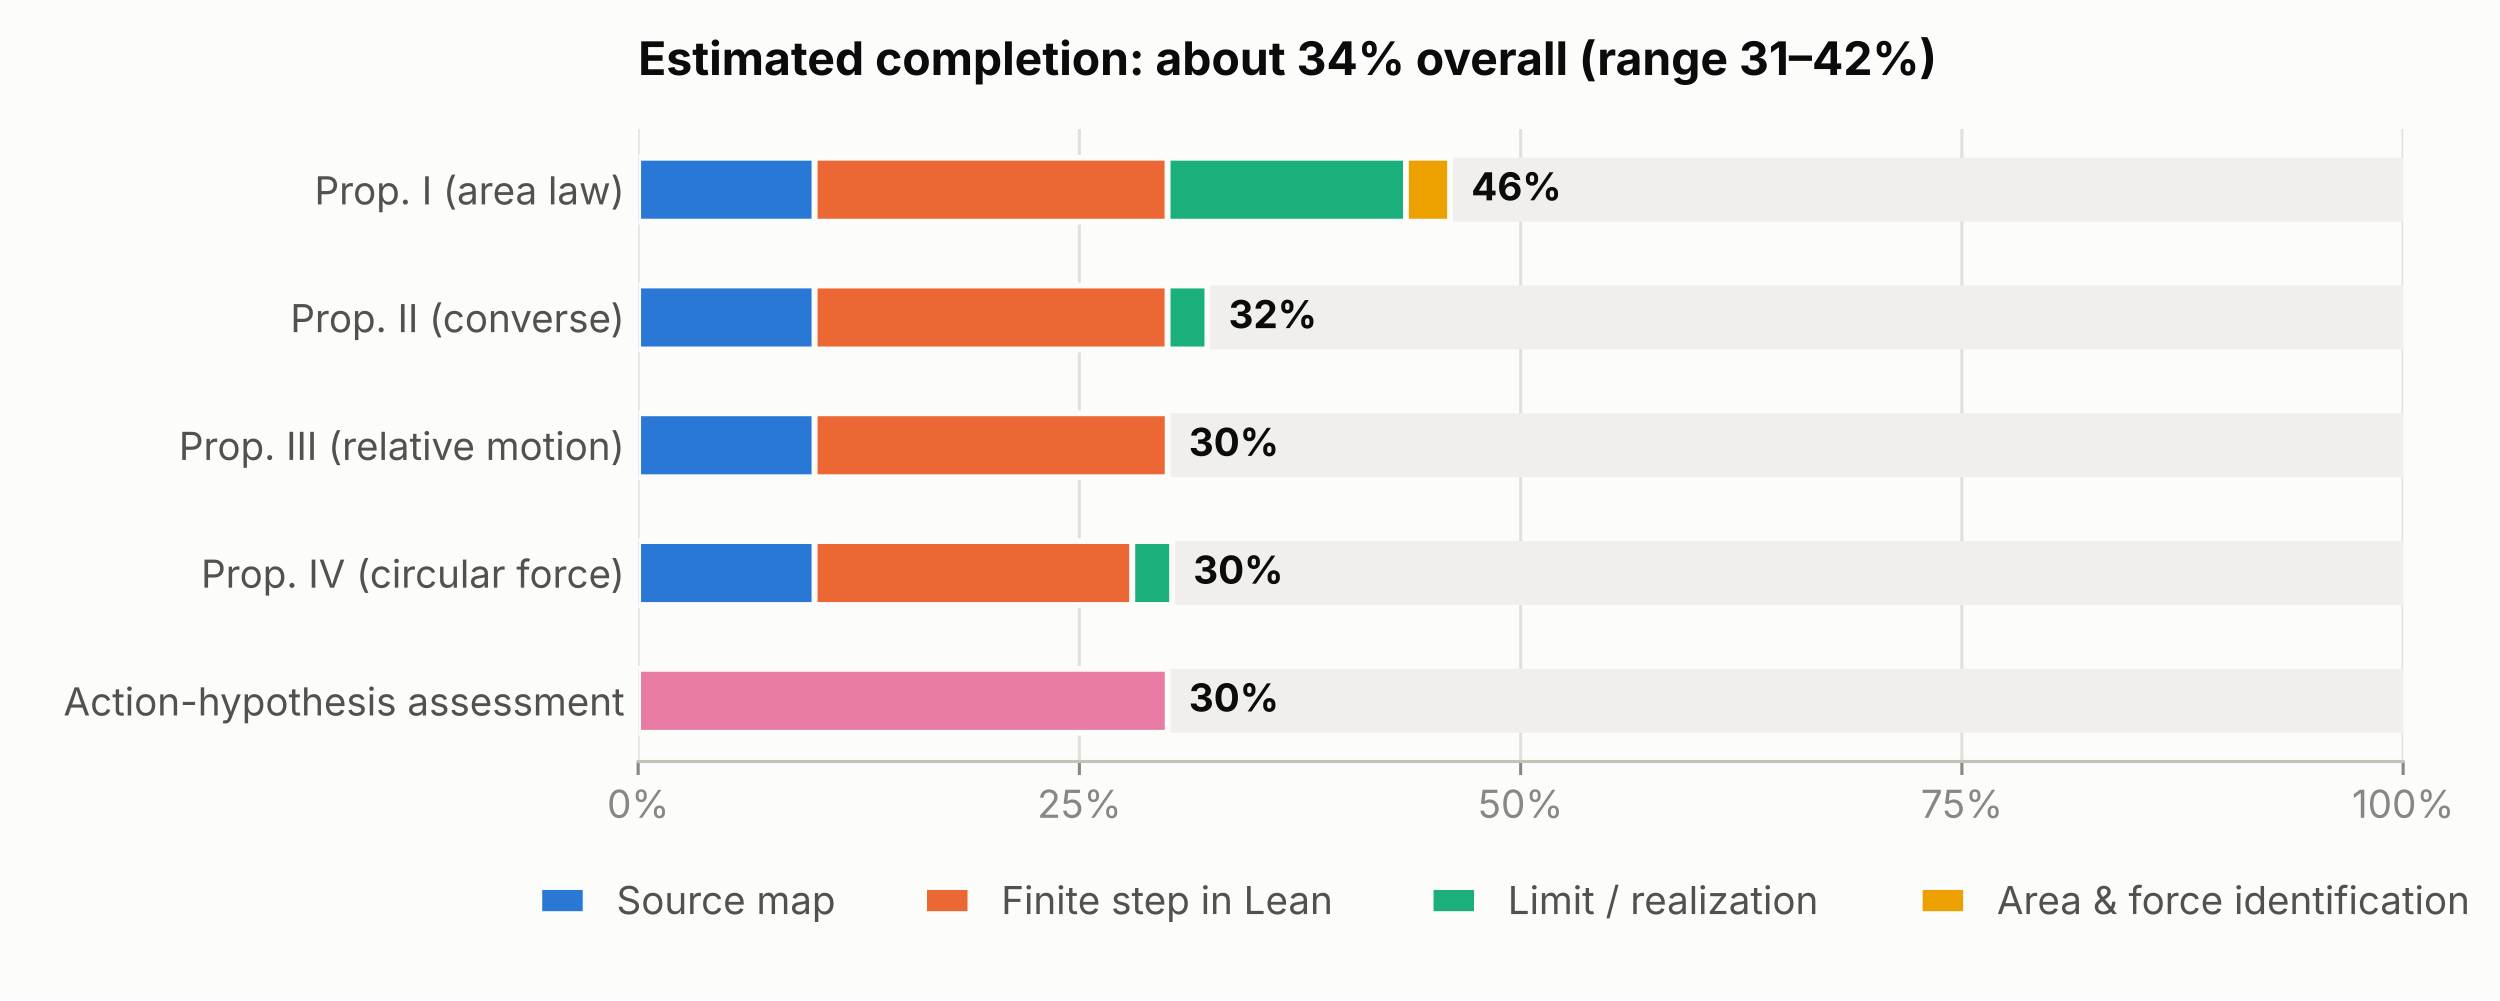
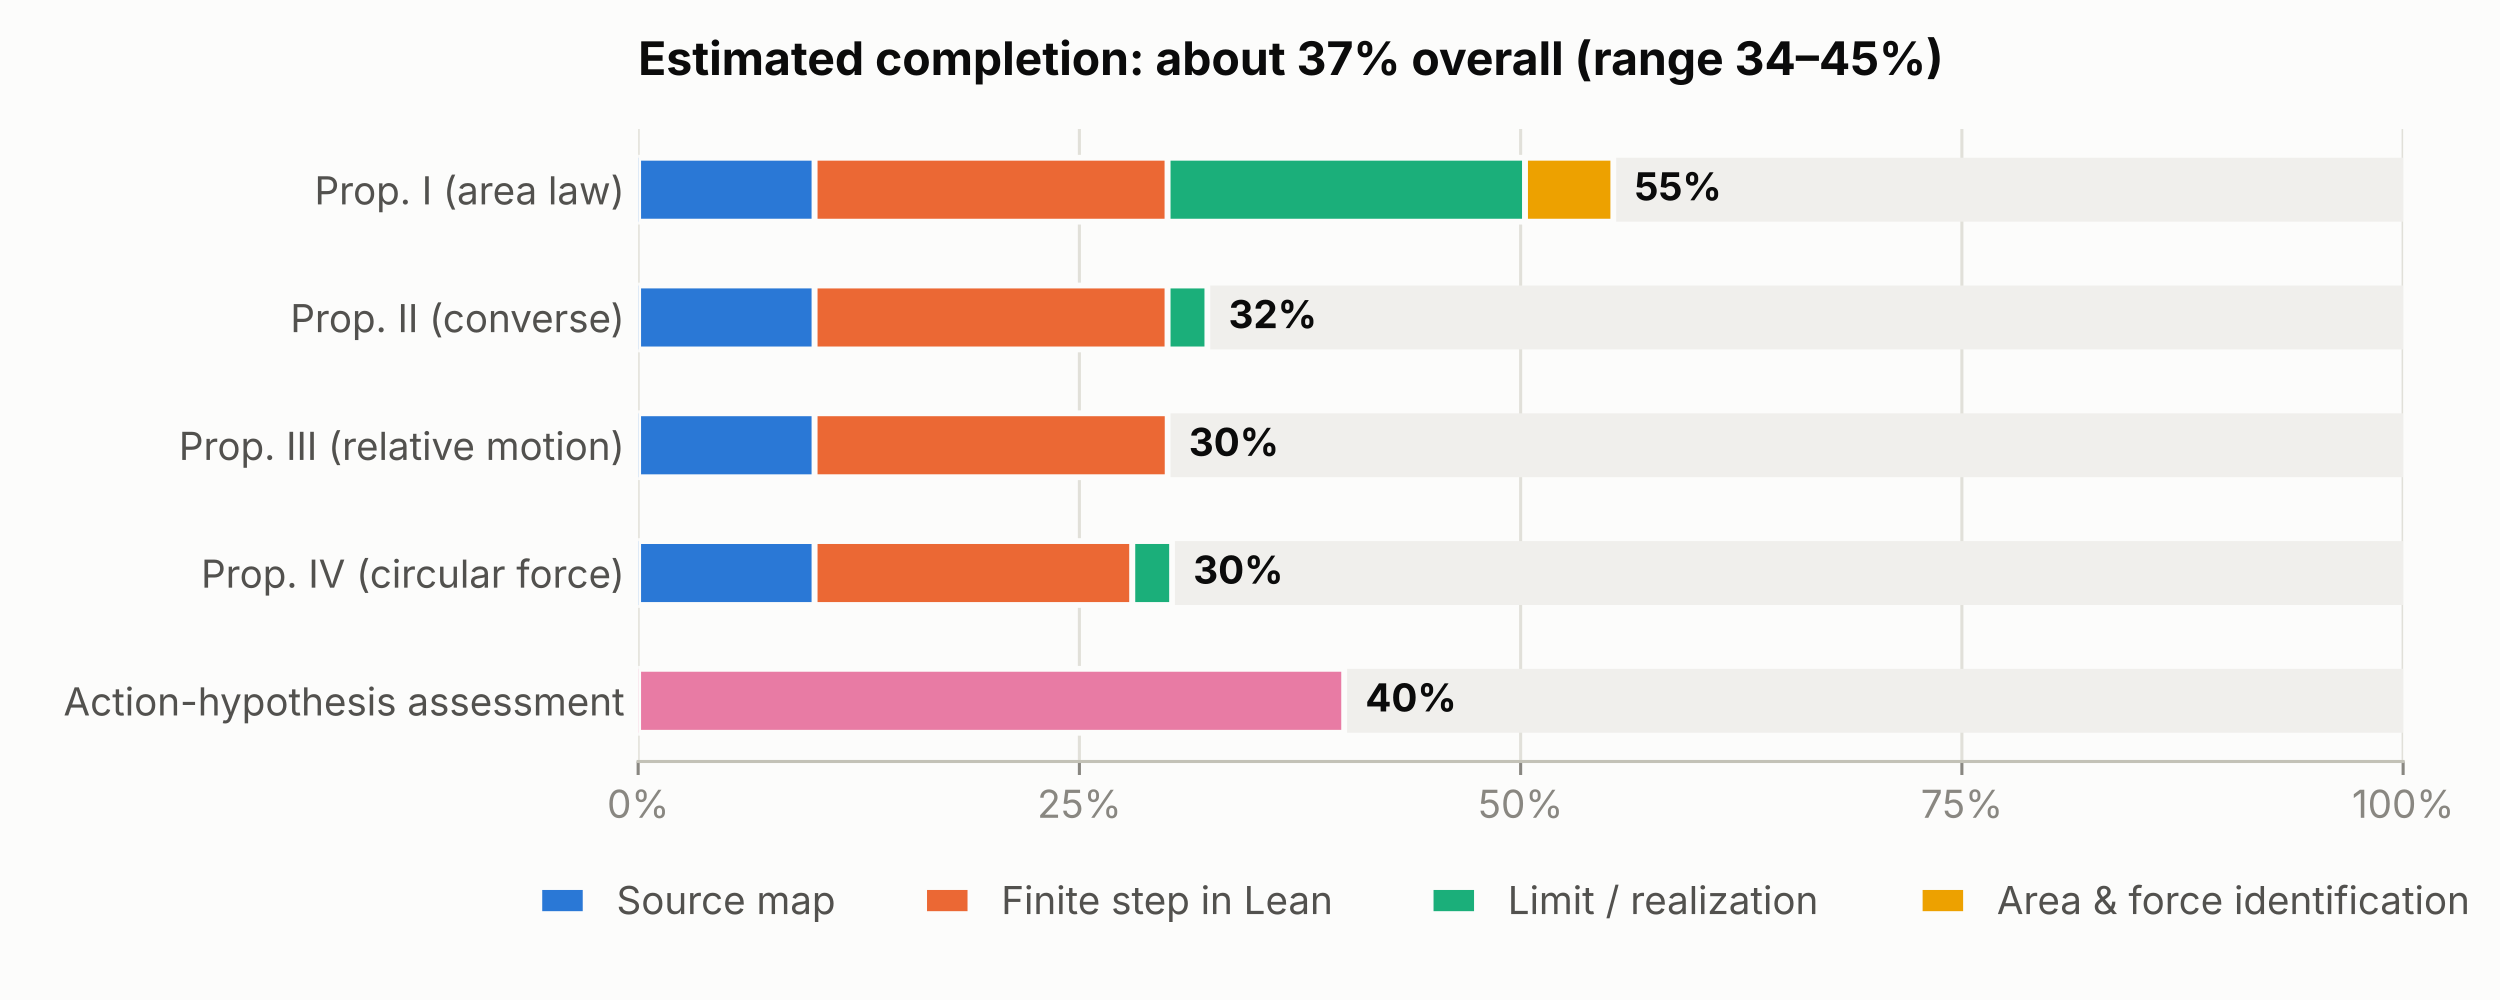
<svg xmlns="http://www.w3.org/2000/svg" xmlns:xlink="http://www.w3.org/1999/xlink" width="648pt" height="259.2pt" viewBox="0 0 648 259.2" version="1.1">
  <defs>
    <style type="text/css">*{stroke-linejoin: round; stroke-linecap: butt}</style>
  </defs>
  <g id="figure_1">
    <g id="patch_1">
      <path d="M 0 259.2 L 648 259.2 L 648 0 L 0 0 z " style="fill: #fcfcfb" />
    </g>
    <g id="axes_1">
      <g id="patch_2">
        <path d="M 165.41 197.378 L 622.89 197.378 L 622.89 33.44 L 165.41 33.44 z " style="fill: #fcfcfb" />
      </g>
      <g id="matplotlib.axis_1">
        <g id="xtick_1">
          <g id="line2d_1">
            <path d="M 165.41 197.378 L 165.41 33.44 " clip-path="url(#p6fa15ee021)" style="fill: none; stroke: #e1e0d9; stroke-width: 0.8; stroke-linecap: square" />
          </g>
          <g id="line2d_2">
            <defs>
              <path id="m02e6627c96" d="M 0 0 L 0 3.5 " style="stroke: #898781; stroke-width: 0.8" />
            </defs>
            <g>
              <use xlink:href="#m02e6627c96" x="165.41" y="197.378" style="fill: #898781; stroke: #898781; stroke-width: 0.8" />
            </g>
          </g>
          <g id="text_1">
            <text style="font-size: 10px; font-family: 'Inter', 'Helvetica Neue', 'Arial', 'DejaVu Sans', sans-serif; text-anchor: middle; fill: #898781" x="165.41" y="211.977" transform="rotate(-0 165.41 211.9767)">0%</text>
          </g>
        </g>
        <g id="xtick_2">
          <g id="line2d_3">
            <path d="M 279.78 197.378 L 279.78 33.44 " clip-path="url(#p6fa15ee021)" style="fill: none; stroke: #e1e0d9; stroke-width: 0.8; stroke-linecap: square" />
          </g>
          <g id="line2d_4">
            <g>
              <use xlink:href="#m02e6627c96" x="279.78" y="197.378" style="fill: #898781; stroke: #898781; stroke-width: 0.8" />
            </g>
          </g>
          <g id="text_2">
            <text style="font-size: 10px; font-family: 'Inter', 'Helvetica Neue', 'Arial', 'DejaVu Sans', sans-serif; text-anchor: middle; fill: #898781" x="279.78" y="211.977" transform="rotate(-0 279.78 211.9767)">25%</text>
          </g>
        </g>
        <g id="xtick_3">
          <g id="line2d_5">
            <path d="M 394.15 197.378 L 394.15 33.44 " clip-path="url(#p6fa15ee021)" style="fill: none; stroke: #e1e0d9; stroke-width: 0.8; stroke-linecap: square" />
          </g>
          <g id="line2d_6">
            <g>
              <use xlink:href="#m02e6627c96" x="394.15" y="197.378" style="fill: #898781; stroke: #898781; stroke-width: 0.8" />
            </g>
          </g>
          <g id="text_3">
            <text style="font-size: 10px; font-family: 'Inter', 'Helvetica Neue', 'Arial', 'DejaVu Sans', sans-serif; text-anchor: middle; fill: #898781" x="394.15" y="211.977" transform="rotate(-0 394.15 211.9767)">50%</text>
          </g>
        </g>
        <g id="xtick_4">
          <g id="line2d_7">
            <path d="M 508.52 197.378 L 508.52 33.44 " clip-path="url(#p6fa15ee021)" style="fill: none; stroke: #e1e0d9; stroke-width: 0.8; stroke-linecap: square" />
          </g>
          <g id="line2d_8">
            <g>
              <use xlink:href="#m02e6627c96" x="508.52" y="197.378" style="fill: #898781; stroke: #898781; stroke-width: 0.8" />
            </g>
          </g>
          <g id="text_4">
            <text style="font-size: 10px; font-family: 'Inter', 'Helvetica Neue', 'Arial', 'DejaVu Sans', sans-serif; text-anchor: middle; fill: #898781" x="508.52" y="211.977" transform="rotate(-0 508.52 211.9767)">75%</text>
          </g>
        </g>
        <g id="xtick_5">
          <g id="line2d_9">
            <path d="M 622.89 197.378 L 622.89 33.44 " clip-path="url(#p6fa15ee021)" style="fill: none; stroke: #e1e0d9; stroke-width: 0.8; stroke-linecap: square" />
          </g>
          <g id="line2d_10">
            <g>
              <use xlink:href="#m02e6627c96" x="622.89" y="197.378" style="fill: #898781; stroke: #898781; stroke-width: 0.8" />
            </g>
          </g>
          <g id="text_5">
            <text style="font-size: 10px; font-family: 'Inter', 'Helvetica Neue', 'Arial', 'DejaVu Sans', sans-serif; text-anchor: middle; fill: #898781" x="622.89" y="211.977" transform="rotate(-0 622.89 211.9767)">100%</text>
          </g>
        </g>
      </g>
      <g id="matplotlib.axis_2">
        <g id="ytick_1">
          <g id="line2d_11" />
          <g id="text_6">
            <text style="font-size: 10px; font-family: 'Inter', 'Helvetica Neue', 'Arial', 'DejaVu Sans', sans-serif; text-anchor: end; fill: #52514e" x="161.91" y="52.971" transform="rotate(-0 161.91 52.97067)">Prop. I (area law)</text>
          </g>
        </g>
        <g id="ytick_2">
          <g id="line2d_12" />
          <g id="text_7">
            <text style="font-size: 10px; font-family: 'Inter', 'Helvetica Neue', 'Arial', 'DejaVu Sans', sans-serif; text-anchor: end; fill: #52514e" x="161.91" y="86.09" transform="rotate(-0 161.91 86.0895)">Prop. II (converse)</text>
          </g>
        </g>
        <g id="ytick_3">
          <g id="line2d_13" />
          <g id="text_8">
            <text style="font-size: 10px; font-family: 'Inter', 'Helvetica Neue', 'Arial', 'DejaVu Sans', sans-serif; text-anchor: end; fill: #52514e" x="161.91" y="119.208" transform="rotate(-0 161.91 119.2083)">Prop. III (relative motion)</text>
          </g>
        </g>
        <g id="ytick_4">
          <g id="line2d_14" />
          <g id="text_9">
            <text style="font-size: 10px; font-family: 'Inter', 'Helvetica Neue', 'Arial', 'DejaVu Sans', sans-serif; text-anchor: end; fill: #52514e" x="161.91" y="152.327" transform="rotate(-0 161.91 152.3272)">Prop. IV (circular force)</text>
          </g>
        </g>
        <g id="ytick_5">
          <g id="line2d_15" />
          <g id="text_10">
            <text style="font-size: 10px; font-family: 'Inter', 'Helvetica Neue', 'Arial', 'DejaVu Sans', sans-serif; text-anchor: end; fill: #52514e" x="161.91" y="185.446" transform="rotate(-0 161.91 185.446)">Action-hypothesis assessment</text>
          </g>
        </g>
      </g>
      <g id="patch_3">
        <path d="M 165.41 57.451 L 622.89 57.451 L 622.89 40.892 L 165.41 40.892 z " clip-path="url(#p6fa15ee021)" style="fill: #f0efec" />
      </g>
      <g id="patch_4">
        <path d="M 165.41 57.451 L 211.158 57.451 L 211.158 40.892 L 165.41 40.892 z " clip-path="url(#p6fa15ee021)" style="fill: #2a78d6; stroke: #fcfcfb; stroke-width: 1.5; stroke-linejoin: miter" />
      </g>
      <g id="patch_5">
        <path d="M 211.158 57.451 L 302.654 57.451 L 302.654 40.892 L 211.158 40.892 z " clip-path="url(#p6fa15ee021)" style="fill: #eb6834; stroke: #fcfcfb; stroke-width: 1.5; stroke-linejoin: miter" />
      </g>
      <g id="patch_6">
-         <path d="M 302.654 57.451 L 364.414 57.451 L 364.414 40.892 L 302.654 40.892 z " clip-path="url(#p6fa15ee021)" style="fill: #1baf7a; stroke: #fcfcfb; stroke-width: 1.5; stroke-linejoin: miter" />
+         <path d="M 302.654 57.451 L 395.294 57.451 L 395.294 40.892 L 302.654 40.892 z " clip-path="url(#p6fa15ee021)" style="fill: #1baf7a; stroke: #fcfcfb; stroke-width: 1.5; stroke-linejoin: miter" />
      </g>
      <g id="patch_7">
-         <path d="M 364.414 57.451 L 375.851 57.451 L 375.851 40.892 L 364.414 40.892 z " clip-path="url(#p6fa15ee021)" style="fill: #eda100; stroke: #fcfcfb; stroke-width: 1.5; stroke-linejoin: miter" />
+         <path d="M 395.294 57.451 L 418.168 57.451 L 418.168 40.892 L 395.294 40.892 z " clip-path="url(#p6fa15ee021)" style="fill: #eda100; stroke: #fcfcfb; stroke-width: 1.5; stroke-linejoin: miter" />
      </g>
      <g id="patch_8">
        <path d="M 165.41 90.57 L 622.89 90.57 L 622.89 74.011 L 165.41 74.011 z " clip-path="url(#p6fa15ee021)" style="fill: #f0efec" />
      </g>
      <g id="patch_9">
        <path d="M 165.41 90.57 L 211.158 90.57 L 211.158 74.011 L 165.41 74.011 z " clip-path="url(#p6fa15ee021)" style="fill: #2a78d6; stroke: #fcfcfb; stroke-width: 1.5; stroke-linejoin: miter" />
      </g>
      <g id="patch_10">
        <path d="M 211.158 90.57 L 302.654 90.57 L 302.654 74.011 L 211.158 74.011 z " clip-path="url(#p6fa15ee021)" style="fill: #eb6834; stroke: #fcfcfb; stroke-width: 1.5; stroke-linejoin: miter" />
      </g>
      <g id="patch_11">
        <path d="M 302.654 90.57 L 312.947 90.57 L 312.947 74.011 L 302.654 74.011 z " clip-path="url(#p6fa15ee021)" style="fill: #1baf7a; stroke: #fcfcfb; stroke-width: 1.5; stroke-linejoin: miter" />
      </g>
      <g id="patch_12">
        <path d="M 165.41 123.689 L 622.89 123.689 L 622.89 107.129 L 165.41 107.129 z " clip-path="url(#p6fa15ee021)" style="fill: #f0efec" />
      </g>
      <g id="patch_13">
        <path d="M 165.41 123.689 L 211.158 123.689 L 211.158 107.129 L 165.41 107.129 z " clip-path="url(#p6fa15ee021)" style="fill: #2a78d6; stroke: #fcfcfb; stroke-width: 1.5; stroke-linejoin: miter" />
      </g>
      <g id="patch_14">
        <path d="M 211.158 123.689 L 302.654 123.689 L 302.654 107.129 L 211.158 107.129 z " clip-path="url(#p6fa15ee021)" style="fill: #eb6834; stroke: #fcfcfb; stroke-width: 1.5; stroke-linejoin: miter" />
      </g>
      <g id="patch_15">
        <path d="M 165.41 156.808 L 622.89 156.808 L 622.89 140.248 L 165.41 140.248 z " clip-path="url(#p6fa15ee021)" style="fill: #f0efec" />
      </g>
      <g id="patch_16">
        <path d="M 165.41 156.808 L 211.158 156.808 L 211.158 140.248 L 165.41 140.248 z " clip-path="url(#p6fa15ee021)" style="fill: #2a78d6; stroke: #fcfcfb; stroke-width: 1.5; stroke-linejoin: miter" />
      </g>
      <g id="patch_17">
        <path d="M 211.158 156.808 L 293.504 156.808 L 293.504 140.248 L 211.158 140.248 z " clip-path="url(#p6fa15ee021)" style="fill: #eb6834; stroke: #fcfcfb; stroke-width: 1.5; stroke-linejoin: miter" />
      </g>
      <g id="patch_18">
        <path d="M 293.504 156.808 L 303.798 156.808 L 303.798 140.248 L 293.504 140.248 z " clip-path="url(#p6fa15ee021)" style="fill: #1baf7a; stroke: #fcfcfb; stroke-width: 1.5; stroke-linejoin: miter" />
      </g>
      <g id="patch_19">
        <path d="M 165.41 189.927 L 622.89 189.927 L 622.89 173.367 L 165.41 173.367 z " clip-path="url(#p6fa15ee021)" style="fill: #f0efec" />
      </g>
      <g id="patch_20">
-         <path d="M 165.41 189.927 L 302.654 189.927 L 302.654 173.367 L 165.41 173.367 z " clip-path="url(#p6fa15ee021)" style="fill: #e87ba4; stroke: #fcfcfb; stroke-width: 1.5; stroke-linejoin: miter" />
+         <path d="M 165.41 189.927 L 348.402 189.927 L 348.402 173.367 L 165.41 173.367 z " clip-path="url(#p6fa15ee021)" style="fill: #e87ba4; stroke: #fcfcfb; stroke-width: 1.5; stroke-linejoin: miter" />
      </g>
      <g id="patch_21">
        <path d="M 165.41 197.378 L 622.89 197.378 " style="fill: none; stroke: #c3c2b7; stroke-width: 0.8; stroke-linejoin: miter; stroke-linecap: square" />
      </g>
      <g id="text_11">
-         <text style="font-weight: 700; font-size: 10px; font-family: 'Inter', 'Helvetica Neue', 'Arial', 'DejaVu Sans', sans-serif; text-anchor: start; fill: #0b0b0b" x="381.341" y="51.931" transform="rotate(-0 381.3406 51.93082)">46%</text>
+         <text style="font-weight: 700; font-size: 10px; font-family: 'Inter', 'Helvetica Neue', 'Arial', 'DejaVu Sans', sans-serif; text-anchor: start; fill: #0b0b0b" x="423.657" y="51.931" transform="rotate(-0 423.6575 51.93082)">55%</text>
      </g>
      <g id="text_12">
        <text style="font-weight: 700; font-size: 10px; font-family: 'Inter', 'Helvetica Neue', 'Arial', 'DejaVu Sans', sans-serif; text-anchor: start; fill: #0b0b0b" x="318.437" y="85.05" transform="rotate(-0 318.4371 85.04966)">32%</text>
      </g>
      <g id="text_13">
        <text style="font-weight: 700; font-size: 10px; font-family: 'Inter', 'Helvetica Neue', 'Arial', 'DejaVu Sans', sans-serif; text-anchor: start; fill: #0b0b0b" x="308.144" y="118.168" transform="rotate(-0 308.1438 118.1685)">30%</text>
      </g>
      <g id="text_14">
        <text style="font-weight: 700; font-size: 10px; font-family: 'Inter', 'Helvetica Neue', 'Arial', 'DejaVu Sans', sans-serif; text-anchor: start; fill: #0b0b0b" x="309.287" y="151.287" transform="rotate(-0 309.2875 151.2873)">30%</text>
      </g>
      <g id="text_15">
-         <text style="font-weight: 700; font-size: 10px; font-family: 'Inter', 'Helvetica Neue', 'Arial', 'DejaVu Sans', sans-serif; text-anchor: start; fill: #0b0b0b" x="308.144" y="184.406" transform="rotate(-0 308.1438 184.4062)">30%</text>
+         <text style="font-weight: 700; font-size: 10px; font-family: 'Inter', 'Helvetica Neue', 'Arial', 'DejaVu Sans', sans-serif; text-anchor: start; fill: #0b0b0b" x="353.892" y="184.406" transform="rotate(-0 353.8918 184.4062)">40%</text>
      </g>
      <g id="text_16">
-         <text style="font-weight: 700; font-size: 12px; font-family: 'Inter', 'Helvetica Neue', 'Arial', 'DejaVu Sans', sans-serif; text-anchor: start; fill: #0b0b0b" x="165.41" y="19.44" transform="rotate(-0 165.41 19.44)">Estimated completion: about 34% overall (range 31–42%)</text>
+         <text style="font-weight: 700; font-size: 12px; font-family: 'Inter', 'Helvetica Neue', 'Arial', 'DejaVu Sans', sans-serif; text-anchor: start; fill: #0b0b0b" x="165.41" y="19.44" transform="rotate(-0 165.41 19.44)">Estimated completion: about 37% overall (range 34–45%)</text>
      </g>
      <g id="legend_1">
        <g id="patch_22">
          <path d="M 139.795 236.928 L 151.795 236.928 L 151.795 229.928 L 139.795 229.928 z " style="fill: #2a78d6; stroke: #fcfcfb; stroke-width: 1.5; stroke-linejoin: miter" />
        </g>
        <g id="text_17">
          <text style="font-size: 10px; font-family: 'Inter', 'Helvetica Neue', 'Arial', 'DejaVu Sans', sans-serif; text-anchor: start; fill: #52514e" x="159.795" y="236.928" transform="rotate(-0 159.7953 236.928)">Source map</text>
        </g>
        <g id="patch_23">
          <path d="M 239.533 236.928 L 251.533 236.928 L 251.533 229.928 L 239.533 229.928 z " style="fill: #eb6834; stroke: #fcfcfb; stroke-width: 1.5; stroke-linejoin: miter" />
        </g>
        <g id="text_18">
          <text style="font-size: 10px; font-family: 'Inter', 'Helvetica Neue', 'Arial', 'DejaVu Sans', sans-serif; text-anchor: start; fill: #52514e" x="259.533" y="236.928" transform="rotate(-0 259.5328 236.928)">Finite step in Lean</text>
        </g>
        <g id="patch_24">
          <path d="M 370.823 236.928 L 382.823 236.928 L 382.823 229.928 L 370.823 229.928 z " style="fill: #1baf7a; stroke: #fcfcfb; stroke-width: 1.5; stroke-linejoin: miter" />
        </g>
        <g id="text_19">
          <text style="font-size: 10px; font-family: 'Inter', 'Helvetica Neue', 'Arial', 'DejaVu Sans', sans-serif; text-anchor: start; fill: #52514e" x="390.823" y="236.928" transform="rotate(-0 390.8234 236.928)">Limit / realization</text>
        </g>
        <g id="patch_25">
          <path d="M 497.592 236.928 L 509.592 236.928 L 509.592 229.928 L 497.592 229.928 z " style="fill: #eda100; stroke: #fcfcfb; stroke-width: 1.5; stroke-linejoin: miter" />
        </g>
        <g id="text_20">
          <text style="font-size: 10px; font-family: 'Inter', 'Helvetica Neue', 'Arial', 'DejaVu Sans', sans-serif; text-anchor: start; fill: #52514e" x="517.592" y="236.928" transform="rotate(-0 517.5922 236.928)">Area &amp; force identification</text>
        </g>
      </g>
    </g>
  </g>
  <defs>
    <clipPath id="p6fa15ee021">
      <rect x="165.41" y="33.44" width="457.48" height="163.938" />
    </clipPath>
  </defs>
</svg>
